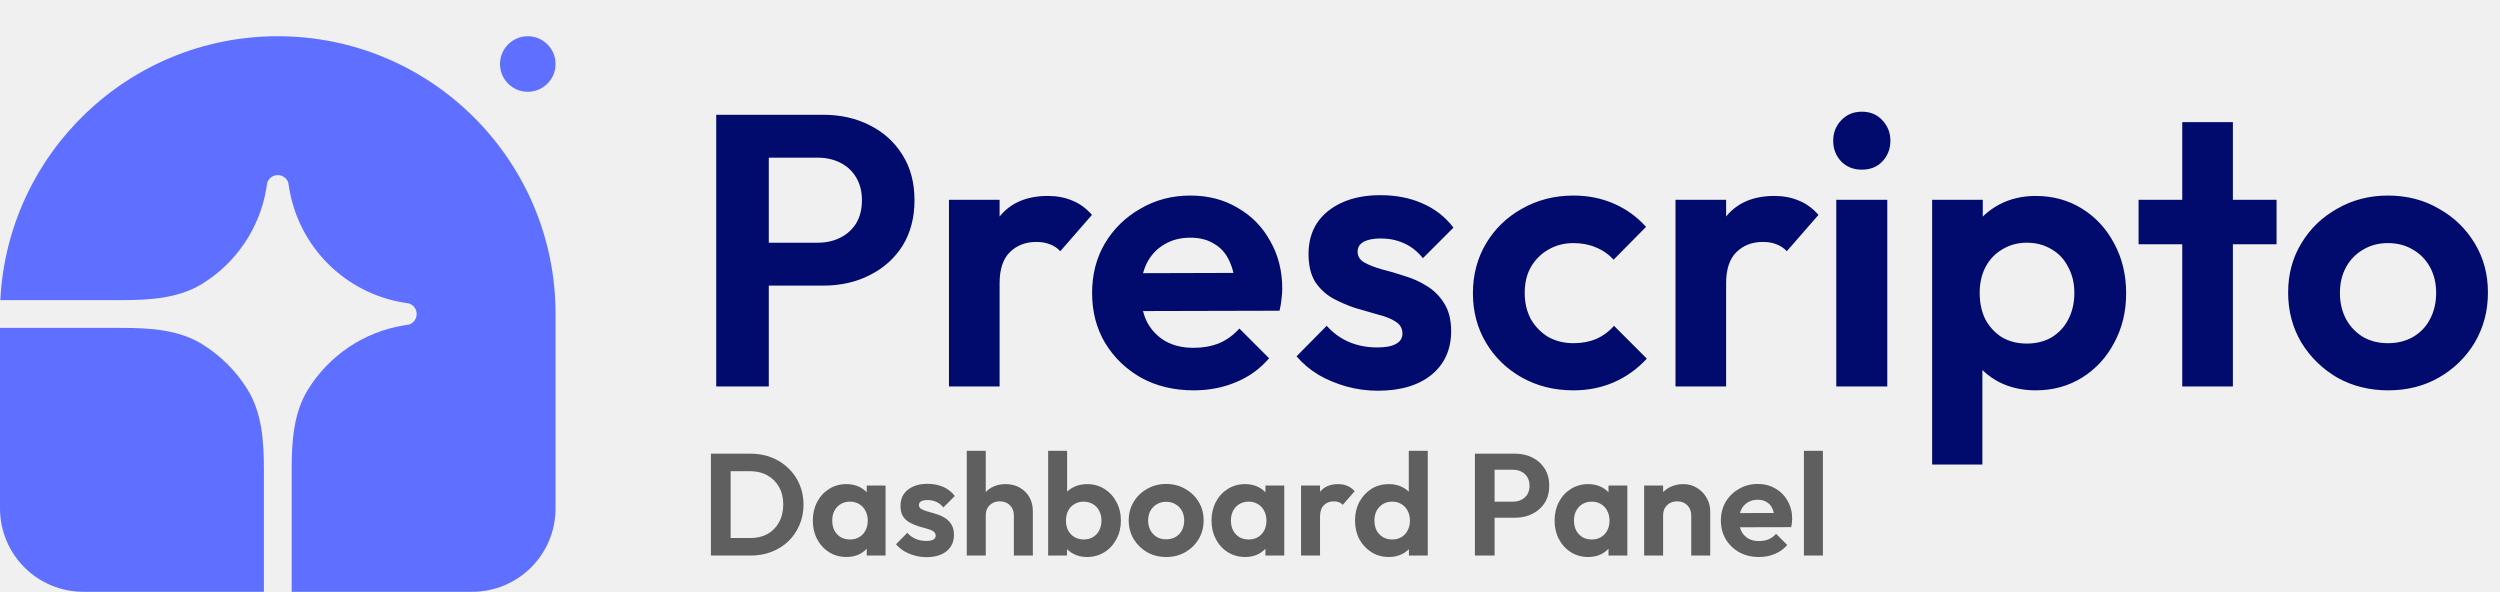
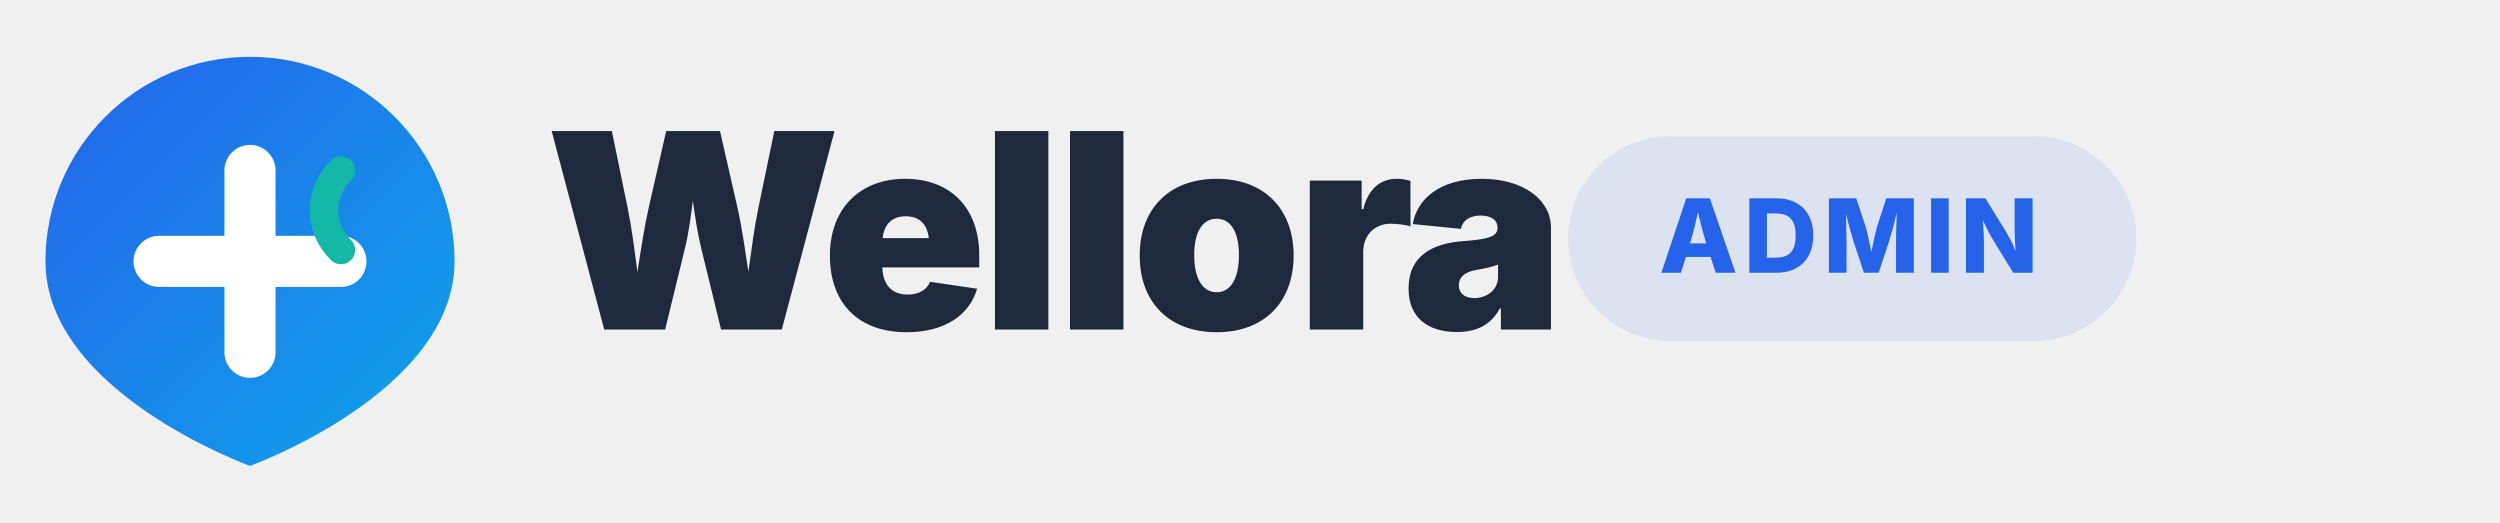
- <svg xmlns="http://www.w3.org/2000/svg" width="207" height="49" viewBox="0 0 207 49" fill="none">
-   <path d="M23 3C35.703 3 46 13.297 46 26V42.1C46 43.93 45.273 45.685 43.979 46.979C42.685 48.273 40.93 49 39.1 49H24.15V38.91C24.15 36.608 24.29 34.222 25.497 32.263C26.362 30.859 27.518 29.657 28.888 28.738C30.258 27.82 31.81 27.208 33.437 26.942L33.878 26.87C34.059 26.808 34.217 26.691 34.328 26.535C34.44 26.379 34.5 26.192 34.5 26C34.5 25.808 34.44 25.621 34.328 25.465C34.217 25.309 34.059 25.192 33.878 25.129L33.437 25.058C31.059 24.67 28.863 23.544 27.159 21.84C25.456 20.137 24.33 17.941 23.942 15.563L23.87 15.122C23.808 14.941 23.691 14.783 23.535 14.671C23.379 14.56 23.192 14.5 23 14.5C22.808 14.5 22.621 14.56 22.465 14.671C22.309 14.783 22.191 14.941 22.129 15.122L22.058 15.563C21.792 17.19 21.18 18.741 20.261 20.111C19.343 21.481 18.141 22.638 16.737 23.502C14.777 24.71 12.392 24.85 10.09 24.85H0.027C0.629 12.682 10.683 3 23 3Z" fill="#5F6FFF" />
-   <path d="M0 27.15H10.09C12.392 27.15 14.777 27.29 16.737 28.498C18.269 29.442 19.558 30.731 20.502 32.263C21.71 34.222 21.85 36.608 21.85 38.91V49H6.9C5.07 49 3.315 48.273 2.021 46.979C0.727 45.685 0 43.93 0 42.1L0 27.15ZM46 5.3C46 5.91 45.758 6.495 45.326 6.926C44.895 7.358 44.31 7.6 43.7 7.6C43.09 7.6 42.505 7.358 42.074 6.926C41.642 6.495 41.4 5.91 41.4 5.3C41.4 4.69 41.642 4.105 42.074 3.674C42.505 3.242 43.09 3 43.7 3C44.31 3 44.895 3.242 45.326 3.674C45.758 4.105 46 4.69 46 5.3Z" fill="#5F6FFF" />
-   <path d="M62.504 23.648V20.096H67.72C68.403 20.096 69.021 19.957 69.576 19.68C70.131 19.403 70.568 19.008 70.888 18.496C71.208 17.963 71.368 17.323 71.368 16.576C71.368 15.851 71.208 15.221 70.888 14.688C70.568 14.155 70.131 13.749 69.576 13.472C69.021 13.195 68.403 13.056 67.72 13.056H62.504V9.504H68.168C69.597 9.504 70.877 9.792 72.008 10.368C73.16 10.944 74.067 11.765 74.728 12.832C75.389 13.877 75.72 15.125 75.72 16.576C75.72 18.027 75.389 19.285 74.728 20.352C74.067 21.397 73.16 22.208 72.008 22.784C70.877 23.36 69.597 23.648 68.168 23.648H62.504ZM59.304 32V9.504H63.656V32H59.304ZM78.575 32V16.544H82.767V32H78.575ZM82.767 23.456L81.135 22.368C81.327 20.469 81.881 18.976 82.799 17.888C83.716 16.779 85.039 16.224 86.767 16.224C87.513 16.224 88.185 16.352 88.783 16.608C89.38 16.843 89.924 17.237 90.415 17.792L87.791 20.8C87.556 20.544 87.268 20.352 86.927 20.224C86.607 20.096 86.233 20.032 85.807 20.032C84.911 20.032 84.175 20.32 83.599 20.896C83.044 21.451 82.767 22.304 82.767 23.456ZM98.842 32.32C97.22 32.32 95.78 31.979 94.522 31.296C93.263 30.592 92.26 29.632 91.514 28.416C90.788 27.2 90.426 25.813 90.426 24.256C90.426 22.72 90.778 21.355 91.482 20.16C92.207 18.944 93.188 17.984 94.426 17.28C95.663 16.555 97.039 16.192 98.554 16.192C100.047 16.192 101.359 16.533 102.49 17.216C103.642 17.877 104.538 18.795 105.178 19.968C105.839 21.12 106.17 22.432 106.17 23.904C106.17 24.181 106.148 24.469 106.106 24.768C106.084 25.045 106.031 25.365 105.946 25.728L92.954 25.76V22.624L103.994 22.592L102.298 23.904C102.255 22.987 102.084 22.219 101.786 21.6C101.508 20.981 101.092 20.512 100.538 20.192C100.004 19.851 99.343 19.68 98.554 19.68C97.722 19.68 96.996 19.872 96.378 20.256C95.759 20.619 95.279 21.141 94.938 21.824C94.618 22.485 94.458 23.275 94.458 24.192C94.458 25.131 94.628 25.952 94.97 26.656C95.332 27.339 95.844 27.872 96.506 28.256C97.167 28.619 97.935 28.8 98.81 28.8C99.599 28.8 100.314 28.672 100.954 28.416C101.594 28.139 102.148 27.733 102.618 27.2L105.082 29.664C104.335 30.539 103.418 31.2 102.33 31.648C101.263 32.096 100.1 32.32 98.842 32.32ZM114.074 32.352C113.2 32.352 112.336 32.235 111.482 32C110.65 31.765 109.882 31.445 109.178 31.04C108.474 30.613 107.866 30.101 107.354 29.504L109.85 26.976C110.384 27.573 111.002 28.021 111.706 28.32C112.41 28.619 113.189 28.768 114.042 28.768C114.725 28.768 115.237 28.672 115.578 28.48C115.941 28.288 116.122 28 116.122 27.616C116.122 27.189 115.93 26.859 115.546 26.624C115.184 26.389 114.704 26.197 114.106 26.048C113.509 25.877 112.88 25.696 112.218 25.504C111.578 25.291 110.96 25.024 110.362 24.704C109.765 24.363 109.274 23.904 108.89 23.328C108.528 22.731 108.346 21.963 108.346 21.024C108.346 20.043 108.581 19.189 109.05 18.464C109.541 17.739 110.234 17.173 111.13 16.768C112.026 16.363 113.082 16.16 114.298 16.16C115.578 16.16 116.73 16.384 117.754 16.832C118.8 17.28 119.664 17.952 120.346 18.848L117.818 21.376C117.349 20.8 116.816 20.384 116.218 20.128C115.642 19.872 115.013 19.744 114.33 19.744C113.712 19.744 113.232 19.84 112.89 20.032C112.57 20.224 112.41 20.491 112.41 20.832C112.41 21.216 112.592 21.515 112.954 21.728C113.338 21.941 113.829 22.133 114.426 22.304C115.024 22.453 115.642 22.635 116.282 22.848C116.944 23.04 117.562 23.317 118.138 23.68C118.736 24.043 119.216 24.523 119.578 25.12C119.962 25.717 120.154 26.485 120.154 27.424C120.154 28.939 119.61 30.144 118.522 31.04C117.434 31.915 115.952 32.352 114.074 32.352ZM130.277 32.32C128.698 32.32 127.28 31.968 126.021 31.264C124.762 30.56 123.77 29.6 123.045 28.384C122.32 27.168 121.957 25.803 121.957 24.288C121.957 22.752 122.32 21.376 123.045 20.16C123.77 18.944 124.762 17.984 126.021 17.28C127.301 16.555 128.72 16.192 130.277 16.192C131.493 16.192 132.613 16.416 133.637 16.864C134.661 17.312 135.546 17.952 136.293 18.784L133.605 21.504C133.2 21.056 132.709 20.715 132.133 20.48C131.578 20.245 130.96 20.128 130.277 20.128C129.509 20.128 128.816 20.309 128.197 20.672C127.6 21.013 127.12 21.493 126.757 22.112C126.416 22.709 126.245 23.424 126.245 24.256C126.245 25.067 126.416 25.792 126.757 26.432C127.12 27.051 127.6 27.541 128.197 27.904C128.816 28.245 129.509 28.416 130.277 28.416C130.981 28.416 131.61 28.299 132.165 28.064C132.741 27.808 133.232 27.445 133.637 26.976L136.357 29.696C135.568 30.549 134.661 31.2 133.637 31.648C132.613 32.096 131.493 32.32 130.277 32.32ZM138.731 32V16.544H142.923V32H138.731ZM142.923 23.456L141.291 22.368C141.483 20.469 142.038 18.976 142.955 17.888C143.872 16.779 145.195 16.224 146.923 16.224C147.67 16.224 148.342 16.352 148.939 16.608C149.536 16.843 150.08 17.237 150.571 17.792L147.947 20.8C147.712 20.544 147.424 20.352 147.083 20.224C146.763 20.096 146.39 20.032 145.963 20.032C145.067 20.032 144.331 20.32 143.755 20.896C143.2 21.451 142.923 22.304 142.923 23.456ZM152.044 32V16.544H156.268V32H152.044ZM154.156 14.048C153.473 14.048 152.908 13.824 152.46 13.376C152.012 12.907 151.788 12.331 151.788 11.648C151.788 10.987 152.012 10.421 152.46 9.952C152.908 9.483 153.473 9.248 154.156 9.248C154.86 9.248 155.425 9.483 155.852 9.952C156.3 10.421 156.524 10.987 156.524 11.648C156.524 12.331 156.3 12.907 155.852 13.376C155.425 13.824 154.86 14.048 154.156 14.048ZM168.557 32.32C167.448 32.32 166.445 32.096 165.549 31.648C164.653 31.179 163.938 30.549 163.405 29.76C162.872 28.971 162.584 28.064 162.541 27.04V21.568C162.584 20.544 162.872 19.637 163.405 18.848C163.96 18.037 164.674 17.397 165.549 16.928C166.445 16.459 167.448 16.224 168.557 16.224C169.986 16.224 171.266 16.576 172.397 17.28C173.528 17.984 174.413 18.944 175.053 20.16C175.714 21.376 176.045 22.752 176.045 24.288C176.045 25.803 175.714 27.168 175.053 28.384C174.413 29.6 173.528 30.56 172.397 31.264C171.266 31.968 169.986 32.32 168.557 32.32ZM167.821 28.448C168.589 28.448 169.272 28.277 169.869 27.936C170.466 27.573 170.925 27.083 171.245 26.464C171.586 25.824 171.757 25.088 171.757 24.256C171.757 23.445 171.586 22.731 171.245 22.112C170.925 21.472 170.466 20.981 169.869 20.64C169.272 20.277 168.589 20.096 167.821 20.096C167.074 20.096 166.402 20.277 165.805 20.64C165.208 20.981 164.738 21.472 164.397 22.112C164.077 22.731 163.917 23.445 163.917 24.256C163.917 25.088 164.077 25.824 164.397 26.464C164.738 27.083 165.197 27.573 165.773 27.936C166.37 28.277 167.053 28.448 167.821 28.448ZM159.981 38.464V16.544H164.173V20.608L163.469 24.352L164.141 28.096V38.464H159.981ZM180.691 32V10.112H184.883V32H180.691ZM177.075 20.224V16.544H188.499V20.224H177.075ZM197.745 32.32C196.188 32.32 194.78 31.968 193.521 31.264C192.284 30.539 191.292 29.568 190.545 28.352C189.82 27.115 189.457 25.739 189.457 24.224C189.457 22.709 189.82 21.355 190.545 20.16C191.27 18.944 192.262 17.984 193.521 17.28C194.78 16.555 196.177 16.192 197.713 16.192C199.292 16.192 200.7 16.555 201.937 17.28C203.196 17.984 204.188 18.944 204.913 20.16C205.638 21.355 206.001 22.709 206.001 24.224C206.001 25.739 205.638 27.115 204.913 28.352C204.188 29.568 203.196 30.539 201.937 31.264C200.7 31.968 199.302 32.32 197.745 32.32ZM197.713 28.416C198.502 28.416 199.196 28.245 199.793 27.904C200.412 27.541 200.881 27.051 201.201 26.432C201.542 25.792 201.713 25.067 201.713 24.256C201.713 23.445 201.542 22.731 201.201 22.112C200.86 21.493 200.39 21.013 199.793 20.672C199.196 20.309 198.502 20.128 197.713 20.128C196.945 20.128 196.262 20.309 195.665 20.672C195.068 21.013 194.598 21.493 194.257 22.112C193.916 22.731 193.745 23.445 193.745 24.256C193.745 25.067 193.916 25.792 194.257 26.432C194.598 27.051 195.068 27.541 195.665 27.904C196.262 28.245 196.945 28.416 197.713 28.416Z" fill="#000B6D" />
-   <path d="M59.98 46V44.548H62.128C62.672 44.548 63.148 44.436 63.556 44.212C63.964 43.98 64.28 43.656 64.504 43.24C64.736 42.824 64.852 42.332 64.852 41.764C64.852 41.212 64.736 40.732 64.504 40.324C64.272 39.908 63.952 39.588 63.544 39.364C63.136 39.132 62.664 39.016 62.128 39.016H59.944V37.564H62.152C62.776 37.564 63.352 37.668 63.88 37.876C64.416 38.084 64.88 38.38 65.272 38.764C65.672 39.14 65.98 39.584 66.196 40.096C66.42 40.608 66.532 41.168 66.532 41.776C66.532 42.384 66.42 42.948 66.196 43.468C65.98 43.98 65.676 44.428 65.284 44.812C64.892 45.188 64.428 45.48 63.892 45.688C63.364 45.896 62.792 46 62.176 46H59.98ZM58.864 46V37.564H60.496V46H58.864ZM70.085 46.12C69.557 46.12 69.081 45.988 68.657 45.724C68.233 45.46 67.901 45.1 67.661 44.644C67.421 44.188 67.301 43.676 67.301 43.108C67.301 42.532 67.421 42.016 67.661 41.56C67.901 41.104 68.233 40.744 68.657 40.48C69.081 40.216 69.557 40.084 70.085 40.084C70.501 40.084 70.873 40.168 71.201 40.336C71.529 40.504 71.789 40.74 71.981 41.044C72.181 41.34 72.289 41.676 72.305 42.052V44.14C72.289 44.524 72.181 44.864 71.981 45.16C71.789 45.456 71.529 45.692 71.201 45.868C70.873 46.036 70.501 46.12 70.085 46.12ZM70.373 44.668C70.813 44.668 71.169 44.524 71.441 44.236C71.713 43.94 71.849 43.56 71.849 43.096C71.849 42.792 71.785 42.524 71.657 42.292C71.537 42.052 71.365 41.868 71.141 41.74C70.925 41.604 70.669 41.536 70.373 41.536C70.085 41.536 69.829 41.604 69.605 41.74C69.389 41.868 69.217 42.052 69.089 42.292C68.969 42.524 68.909 42.792 68.909 43.096C68.909 43.408 68.969 43.684 69.089 43.924C69.217 44.156 69.389 44.34 69.605 44.476C69.829 44.604 70.085 44.668 70.373 44.668ZM71.765 46V44.44L72.017 43.024L71.765 41.632V40.204H73.325V46H71.765ZM76.707 46.132C76.379 46.132 76.055 46.088 75.736 46C75.424 45.912 75.135 45.792 74.871 45.64C74.608 45.48 74.379 45.288 74.188 45.064L75.124 44.116C75.323 44.34 75.555 44.508 75.82 44.62C76.084 44.732 76.376 44.788 76.695 44.788C76.951 44.788 77.144 44.752 77.272 44.68C77.407 44.608 77.475 44.5 77.475 44.356C77.475 44.196 77.403 44.072 77.26 43.984C77.124 43.896 76.944 43.824 76.719 43.768C76.496 43.704 76.26 43.636 76.011 43.564C75.772 43.484 75.54 43.384 75.316 43.264C75.091 43.136 74.907 42.964 74.763 42.748C74.627 42.524 74.559 42.236 74.559 41.884C74.559 41.516 74.647 41.196 74.823 40.924C75.007 40.652 75.267 40.44 75.603 40.288C75.939 40.136 76.335 40.06 76.791 40.06C77.272 40.06 77.704 40.144 78.088 40.312C78.48 40.48 78.803 40.732 79.059 41.068L78.112 42.016C77.936 41.8 77.736 41.644 77.511 41.548C77.296 41.452 77.059 41.404 76.803 41.404C76.572 41.404 76.391 41.44 76.263 41.512C76.144 41.584 76.084 41.684 76.084 41.812C76.084 41.956 76.151 42.068 76.287 42.148C76.431 42.228 76.615 42.3 76.84 42.364C77.064 42.42 77.296 42.488 77.535 42.568C77.784 42.64 78.016 42.744 78.231 42.88C78.456 43.016 78.635 43.196 78.772 43.42C78.915 43.644 78.987 43.932 78.987 44.284C78.987 44.852 78.784 45.304 78.376 45.64C77.968 45.968 77.412 46.132 76.707 46.132ZM83.948 46V42.676C83.948 42.332 83.84 42.052 83.624 41.836C83.408 41.62 83.128 41.512 82.784 41.512C82.56 41.512 82.36 41.56 82.184 41.656C82.008 41.752 81.868 41.888 81.764 42.064C81.668 42.24 81.62 42.444 81.62 42.676L81.008 42.364C81.008 41.908 81.104 41.512 81.296 41.176C81.488 40.832 81.752 40.564 82.088 40.372C82.432 40.18 82.824 40.084 83.264 40.084C83.704 40.084 84.092 40.18 84.428 40.372C84.772 40.564 85.04 40.828 85.232 41.164C85.424 41.5 85.52 41.888 85.52 42.328V46H83.948ZM80.048 46V37.324H81.62V46H80.048ZM90.002 46.12C89.586 46.12 89.21 46.032 88.874 45.856C88.538 45.68 88.27 45.44 88.07 45.136C87.87 44.832 87.762 44.492 87.746 44.116V42.052C87.762 41.676 87.87 41.34 88.07 41.044C88.278 40.74 88.55 40.504 88.886 40.336C89.222 40.168 89.594 40.084 90.002 40.084C90.538 40.084 91.018 40.216 91.442 40.48C91.866 40.744 92.198 41.104 92.438 41.56C92.686 42.016 92.81 42.532 92.81 43.108C92.81 43.676 92.686 44.188 92.438 44.644C92.198 45.1 91.866 45.46 91.442 45.724C91.018 45.988 90.538 46.12 90.002 46.12ZM89.738 44.668C90.026 44.668 90.278 44.604 90.494 44.476C90.718 44.34 90.89 44.156 91.01 43.924C91.138 43.684 91.202 43.408 91.202 43.096C91.202 42.792 91.138 42.524 91.01 42.292C90.89 42.052 90.718 41.868 90.494 41.74C90.27 41.604 90.014 41.536 89.726 41.536C89.438 41.536 89.182 41.604 88.958 41.74C88.742 41.868 88.57 42.052 88.442 42.292C88.322 42.524 88.262 42.792 88.262 43.096C88.262 43.408 88.322 43.684 88.442 43.924C88.57 44.156 88.746 44.34 88.97 44.476C89.194 44.604 89.45 44.668 89.738 44.668ZM86.786 46V37.324H88.358V41.632L88.094 43.024L88.346 44.44V46H86.786ZM96.564 46.12C95.981 46.12 95.453 45.988 94.981 45.724C94.516 45.452 94.144 45.088 93.865 44.632C93.593 44.168 93.457 43.652 93.457 43.084C93.457 42.516 93.593 42.008 93.865 41.56C94.136 41.104 94.508 40.744 94.981 40.48C95.453 40.208 95.977 40.072 96.552 40.072C97.144 40.072 97.672 40.208 98.136 40.48C98.609 40.744 98.981 41.104 99.252 41.56C99.525 42.008 99.66 42.516 99.66 43.084C99.66 43.652 99.525 44.168 99.252 44.632C98.981 45.088 98.609 45.452 98.136 45.724C97.672 45.988 97.148 46.12 96.564 46.12ZM96.552 44.656C96.849 44.656 97.109 44.592 97.332 44.464C97.564 44.328 97.74 44.144 97.861 43.912C97.989 43.672 98.052 43.4 98.052 43.096C98.052 42.792 97.989 42.524 97.861 42.292C97.733 42.06 97.556 41.88 97.332 41.752C97.109 41.616 96.849 41.548 96.552 41.548C96.264 41.548 96.008 41.616 95.784 41.752C95.561 41.88 95.385 42.06 95.257 42.292C95.129 42.524 95.064 42.792 95.064 43.096C95.064 43.4 95.129 43.672 95.257 43.912C95.385 44.144 95.561 44.328 95.784 44.464C96.008 44.592 96.264 44.656 96.552 44.656ZM103.097 46.12C102.569 46.12 102.093 45.988 101.669 45.724C101.245 45.46 100.913 45.1 100.673 44.644C100.433 44.188 100.313 43.676 100.313 43.108C100.313 42.532 100.433 42.016 100.673 41.56C100.913 41.104 101.245 40.744 101.669 40.48C102.093 40.216 102.569 40.084 103.097 40.084C103.513 40.084 103.885 40.168 104.213 40.336C104.541 40.504 104.801 40.74 104.993 41.044C105.193 41.34 105.301 41.676 105.317 42.052V44.14C105.301 44.524 105.193 44.864 104.993 45.16C104.801 45.456 104.541 45.692 104.213 45.868C103.885 46.036 103.513 46.12 103.097 46.12ZM103.385 44.668C103.825 44.668 104.181 44.524 104.453 44.236C104.725 43.94 104.861 43.56 104.861 43.096C104.861 42.792 104.797 42.524 104.669 42.292C104.549 42.052 104.377 41.868 104.153 41.74C103.937 41.604 103.681 41.536 103.385 41.536C103.097 41.536 102.841 41.604 102.617 41.74C102.401 41.868 102.229 42.052 102.101 42.292C101.981 42.524 101.921 42.792 101.921 43.096C101.921 43.408 101.981 43.684 102.101 43.924C102.229 44.156 102.401 44.34 102.617 44.476C102.841 44.604 103.097 44.668 103.385 44.668ZM104.777 46V44.44L105.029 43.024L104.777 41.632V40.204H106.337V46H104.777ZM107.727 46V40.204H109.299V46H107.727ZM109.299 42.796L108.687 42.388C108.759 41.676 108.967 41.116 109.311 40.708C109.655 40.292 110.151 40.084 110.799 40.084C111.079 40.084 111.331 40.132 111.555 40.228C111.779 40.316 111.983 40.464 112.167 40.672L111.183 41.8C111.095 41.704 110.987 41.632 110.859 41.584C110.739 41.536 110.599 41.512 110.439 41.512C110.103 41.512 109.827 41.62 109.611 41.836C109.403 42.044 109.299 42.364 109.299 42.796ZM115.003 46.12C114.467 46.12 113.987 45.988 113.563 45.724C113.139 45.46 112.803 45.1 112.555 44.644C112.315 44.188 112.195 43.676 112.195 43.108C112.195 42.532 112.315 42.016 112.555 41.56C112.803 41.104 113.135 40.744 113.551 40.48C113.975 40.216 114.459 40.084 115.003 40.084C115.419 40.084 115.791 40.168 116.119 40.336C116.455 40.504 116.723 40.74 116.923 41.044C117.131 41.34 117.243 41.676 117.259 42.052V44.116C117.243 44.492 117.135 44.832 116.935 45.136C116.735 45.44 116.467 45.68 116.131 45.856C115.795 46.032 115.419 46.12 115.003 46.12ZM115.267 44.668C115.563 44.668 115.819 44.604 116.035 44.476C116.259 44.34 116.431 44.156 116.551 43.924C116.679 43.684 116.743 43.408 116.743 43.096C116.743 42.792 116.679 42.524 116.551 42.292C116.431 42.052 116.259 41.868 116.035 41.74C115.819 41.604 115.567 41.536 115.279 41.536C114.983 41.536 114.723 41.604 114.499 41.74C114.283 41.876 114.111 42.06 113.983 42.292C113.863 42.524 113.803 42.792 113.803 43.096C113.803 43.408 113.863 43.684 113.983 43.924C114.111 44.156 114.287 44.34 114.511 44.476C114.735 44.604 114.987 44.668 115.267 44.668ZM118.219 46H116.659V44.44L116.911 43.024L116.647 41.632V37.324H118.219V46ZM123.322 42.868V41.536H125.278C125.534 41.536 125.766 41.484 125.974 41.38C126.182 41.276 126.346 41.128 126.466 40.936C126.586 40.736 126.646 40.496 126.646 40.216C126.646 39.944 126.586 39.708 126.466 39.508C126.346 39.308 126.182 39.156 125.974 39.052C125.766 38.948 125.534 38.896 125.278 38.896H123.322V37.564H125.446C125.982 37.564 126.462 37.672 126.886 37.888C127.318 38.104 127.658 38.412 127.906 38.812C128.154 39.204 128.278 39.672 128.278 40.216C128.278 40.76 128.154 41.232 127.906 41.632C127.658 42.024 127.318 42.328 126.886 42.544C126.462 42.76 125.982 42.868 125.446 42.868H123.322ZM122.122 46V37.564H123.754V46H122.122ZM131.503 46.12C130.975 46.12 130.499 45.988 130.075 45.724C129.651 45.46 129.319 45.1 129.079 44.644C128.839 44.188 128.719 43.676 128.719 43.108C128.719 42.532 128.839 42.016 129.079 41.56C129.319 41.104 129.651 40.744 130.075 40.48C130.499 40.216 130.975 40.084 131.503 40.084C131.919 40.084 132.291 40.168 132.619 40.336C132.947 40.504 133.207 40.74 133.399 41.044C133.599 41.34 133.707 41.676 133.723 42.052V44.14C133.707 44.524 133.599 44.864 133.399 45.16C133.207 45.456 132.947 45.692 132.619 45.868C132.291 46.036 131.919 46.12 131.503 46.12ZM131.791 44.668C132.231 44.668 132.587 44.524 132.859 44.236C133.131 43.94 133.267 43.56 133.267 43.096C133.267 42.792 133.203 42.524 133.075 42.292C132.955 42.052 132.783 41.868 132.559 41.74C132.343 41.604 132.087 41.536 131.791 41.536C131.503 41.536 131.247 41.604 131.023 41.74C130.807 41.868 130.635 42.052 130.507 42.292C130.387 42.524 130.327 42.792 130.327 43.096C130.327 43.408 130.387 43.684 130.507 43.924C130.635 44.156 130.807 44.34 131.023 44.476C131.247 44.604 131.503 44.668 131.791 44.668ZM133.183 46V44.44L133.435 43.024L133.183 41.632V40.204H134.743V46H133.183ZM140.034 46V42.676C140.034 42.332 139.926 42.052 139.71 41.836C139.494 41.62 139.214 41.512 138.87 41.512C138.646 41.512 138.446 41.56 138.27 41.656C138.094 41.752 137.954 41.888 137.85 42.064C137.754 42.24 137.706 42.444 137.706 42.676L137.094 42.364C137.094 41.908 137.19 41.512 137.382 41.176C137.582 40.832 137.854 40.564 138.198 40.372C138.55 40.18 138.946 40.084 139.386 40.084C139.81 40.084 140.19 40.192 140.526 40.408C140.862 40.616 141.126 40.892 141.318 41.236C141.51 41.572 141.605 41.936 141.605 42.328V46H140.034ZM136.134 46V40.204H137.706V46H136.134ZM145.644 46.12C145.036 46.12 144.496 45.992 144.024 45.736C143.552 45.472 143.176 45.112 142.896 44.656C142.624 44.2 142.488 43.68 142.488 43.096C142.488 42.52 142.62 42.008 142.884 41.56C143.156 41.104 143.524 40.744 143.988 40.48C144.452 40.208 144.968 40.072 145.536 40.072C146.096 40.072 146.588 40.2 147.012 40.456C147.444 40.704 147.78 41.048 148.02 41.488C148.268 41.92 148.392 42.412 148.392 42.964C148.392 43.068 148.384 43.176 148.368 43.288C148.36 43.392 148.34 43.512 148.308 43.648L143.436 43.66V42.484L147.576 42.472L146.94 42.964C146.924 42.62 146.86 42.332 146.748 42.1C146.644 41.868 146.488 41.692 146.28 41.572C146.08 41.444 145.832 41.38 145.536 41.38C145.224 41.38 144.952 41.452 144.72 41.596C144.488 41.732 144.308 41.928 144.18 42.184C144.06 42.432 144 42.728 144 43.072C144 43.424 144.064 43.732 144.192 43.996C144.328 44.252 144.52 44.452 144.768 44.596C145.016 44.732 145.304 44.8 145.632 44.8C145.928 44.8 146.196 44.752 146.436 44.656C146.676 44.552 146.884 44.4 147.06 44.2L147.984 45.124C147.704 45.452 147.36 45.7 146.952 45.868C146.552 46.036 146.116 46.12 145.644 46.12ZM149.364 46V37.324H150.936V46H149.364Z" fill="#5F5F5F" />
+ <svg xmlns="http://www.w3.org/2000/svg" width="220" height="46" viewBox="0 0 220 46" fill="none">
+   <g transform="translate(4, 5)">
+     <path d="M18 0C27.941 0 36 8.059 36 18C36 29.5 18 36 18 36C18 36 0 29.5 0 18C0 8.059 8.059 0 18 0Z" fill="url(#brand-grad)" />
+     <path d="M18 10V26M10 18H26" stroke="white" stroke-width="4.5" stroke-linecap="round" />
+     <path d="M26 10C24 12 24 15 26 17" stroke="#14B8A6" stroke-width="2.5" stroke-linecap="round" />
+   </g>
+   <text x="48" y="29" font-family="'Outfit', 'Inter', sans-serif" font-weight="900" font-size="24" fill="#1E293B" letter-spacing="-0.5">Wellora</text>
+   <rect x="138" y="12" width="50" height="18" rx="9" fill="#2563EB" opacity="0.1" />
+   <text x="146" y="24" font-family="'Outfit', 'Inter', sans-serif" font-weight="800" font-size="9" fill="#2563EB" letter-spacing="0.5">ADMIN</text>
+   <defs>
+     <linearGradient id="brand-grad" x1="0" y1="0" x2="36" y2="36" gradientUnits="userSpaceOnUse">
+       <stop offset="0%" stop-color="#2563EB" />
+       <stop offset="100%" stop-color="#0EA5E9" />
+     </linearGradient>
+   </defs>
</svg>
